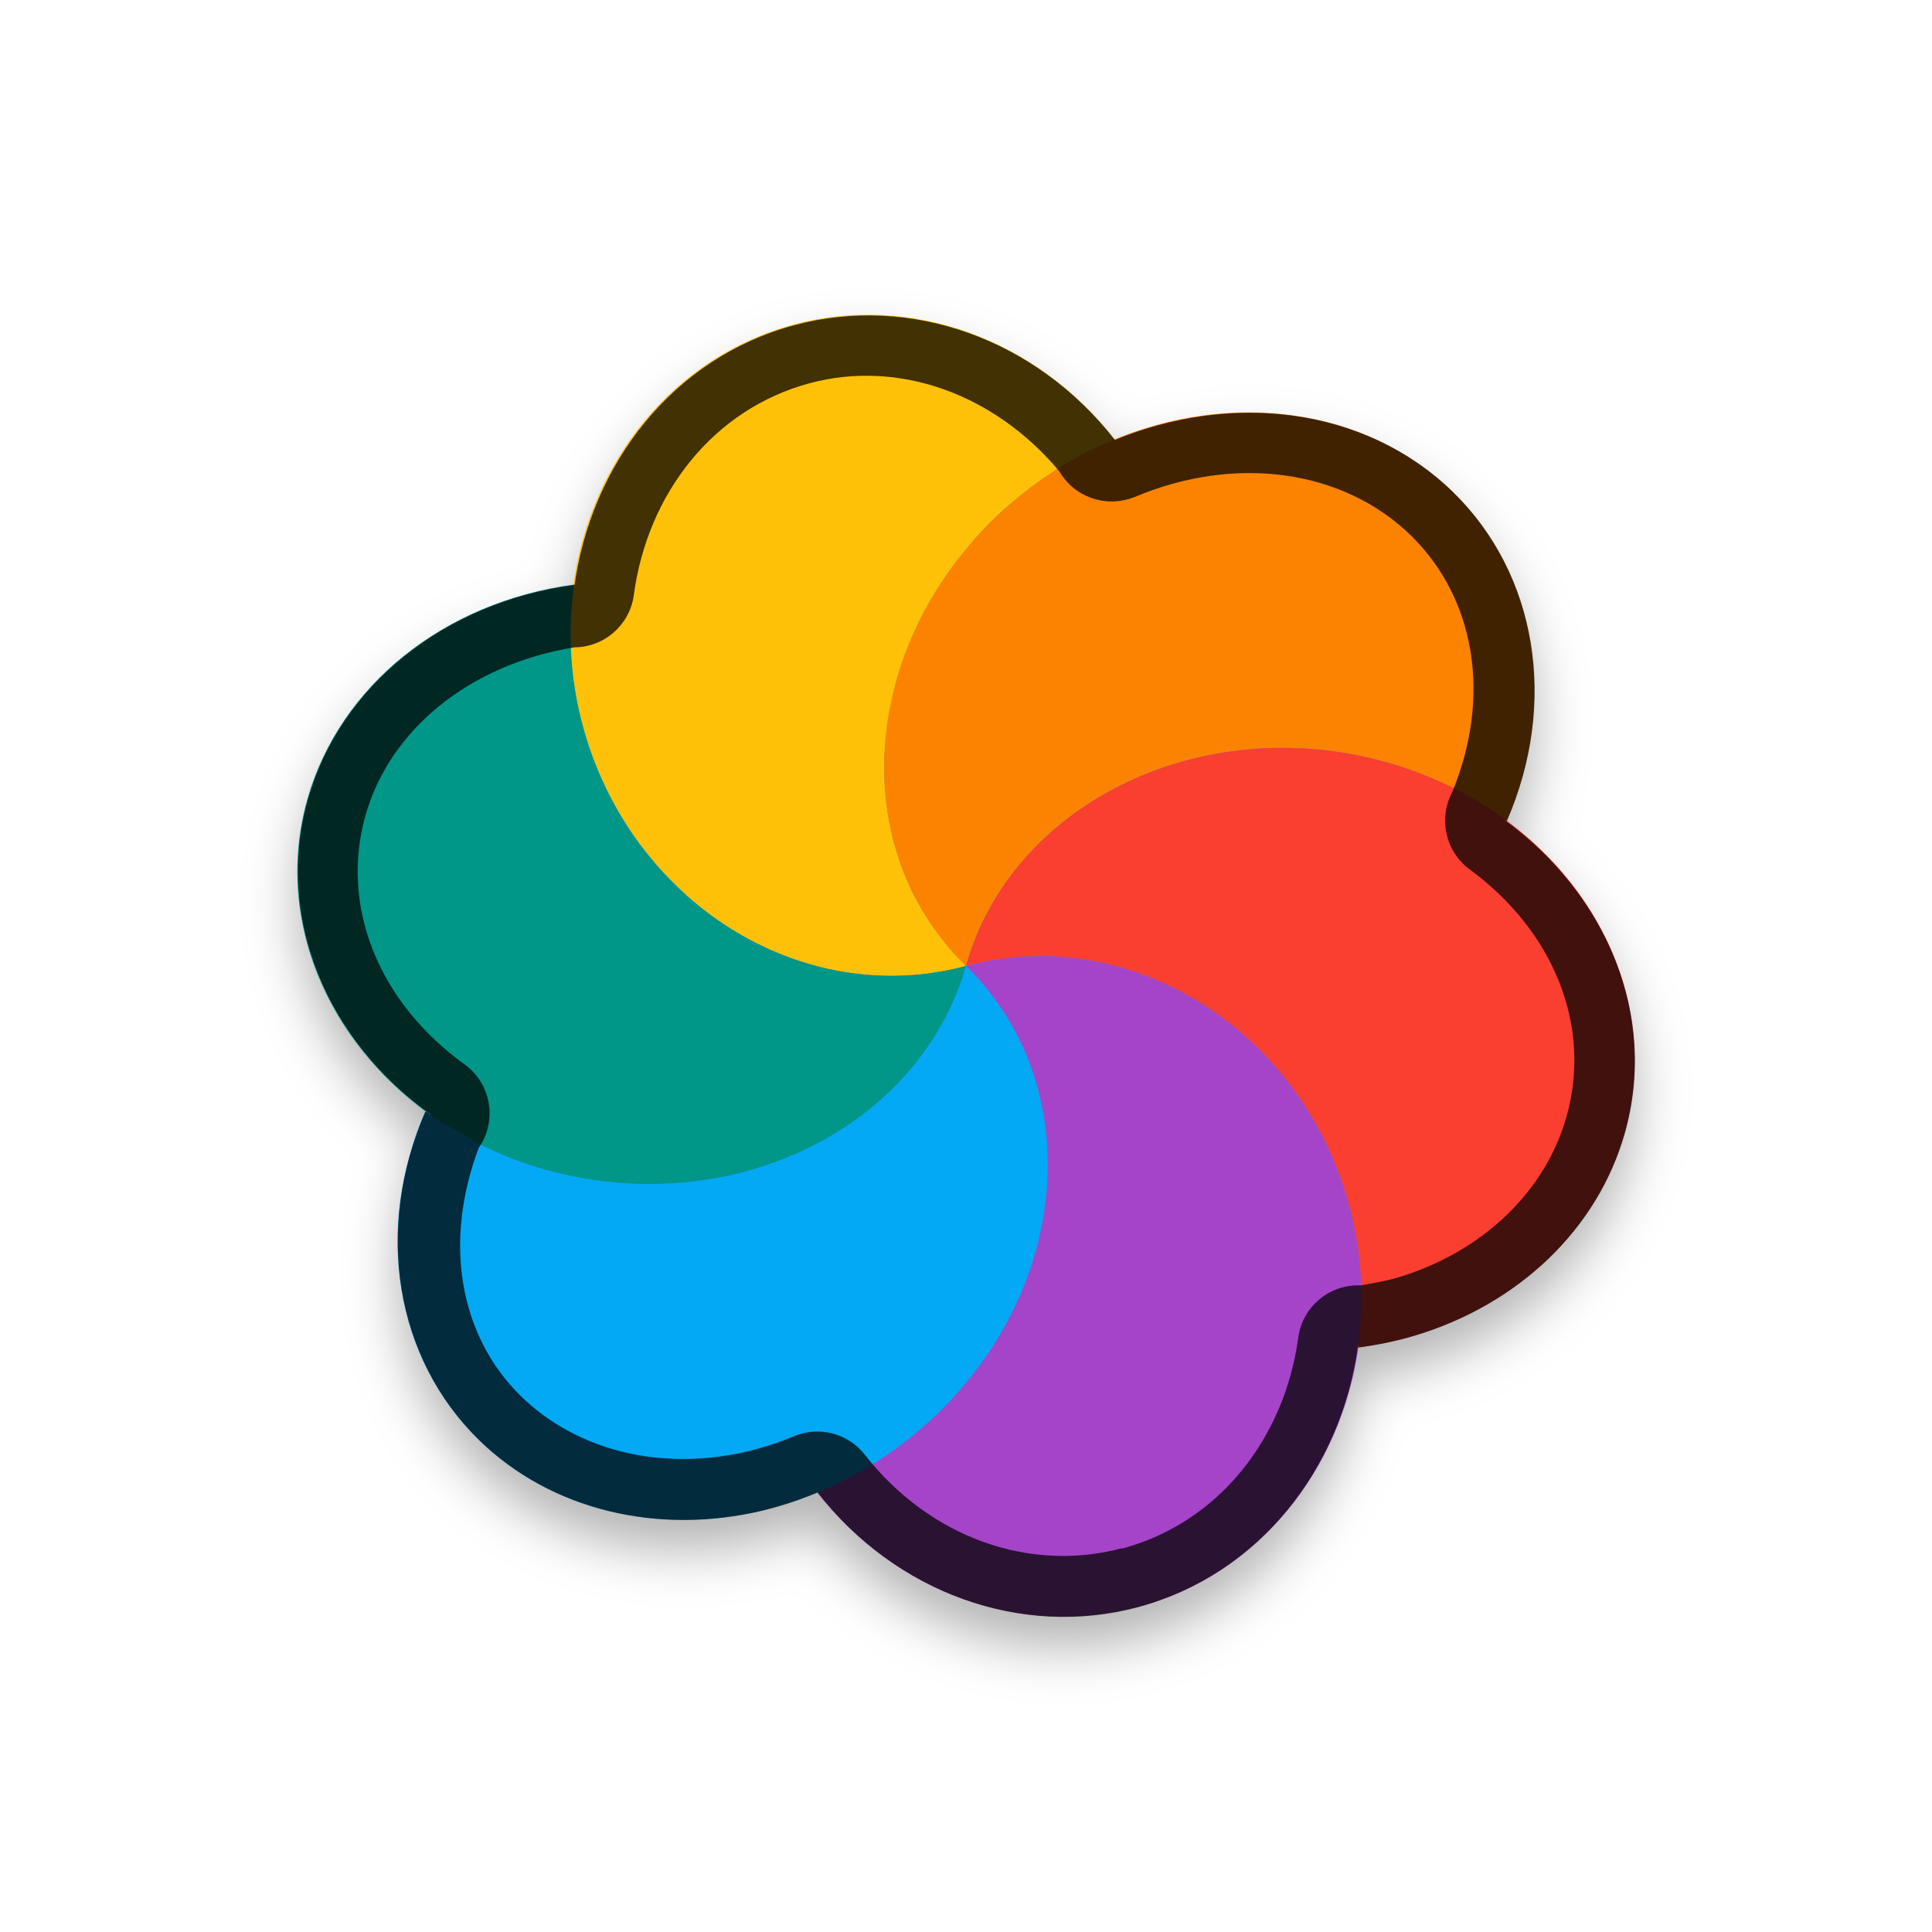
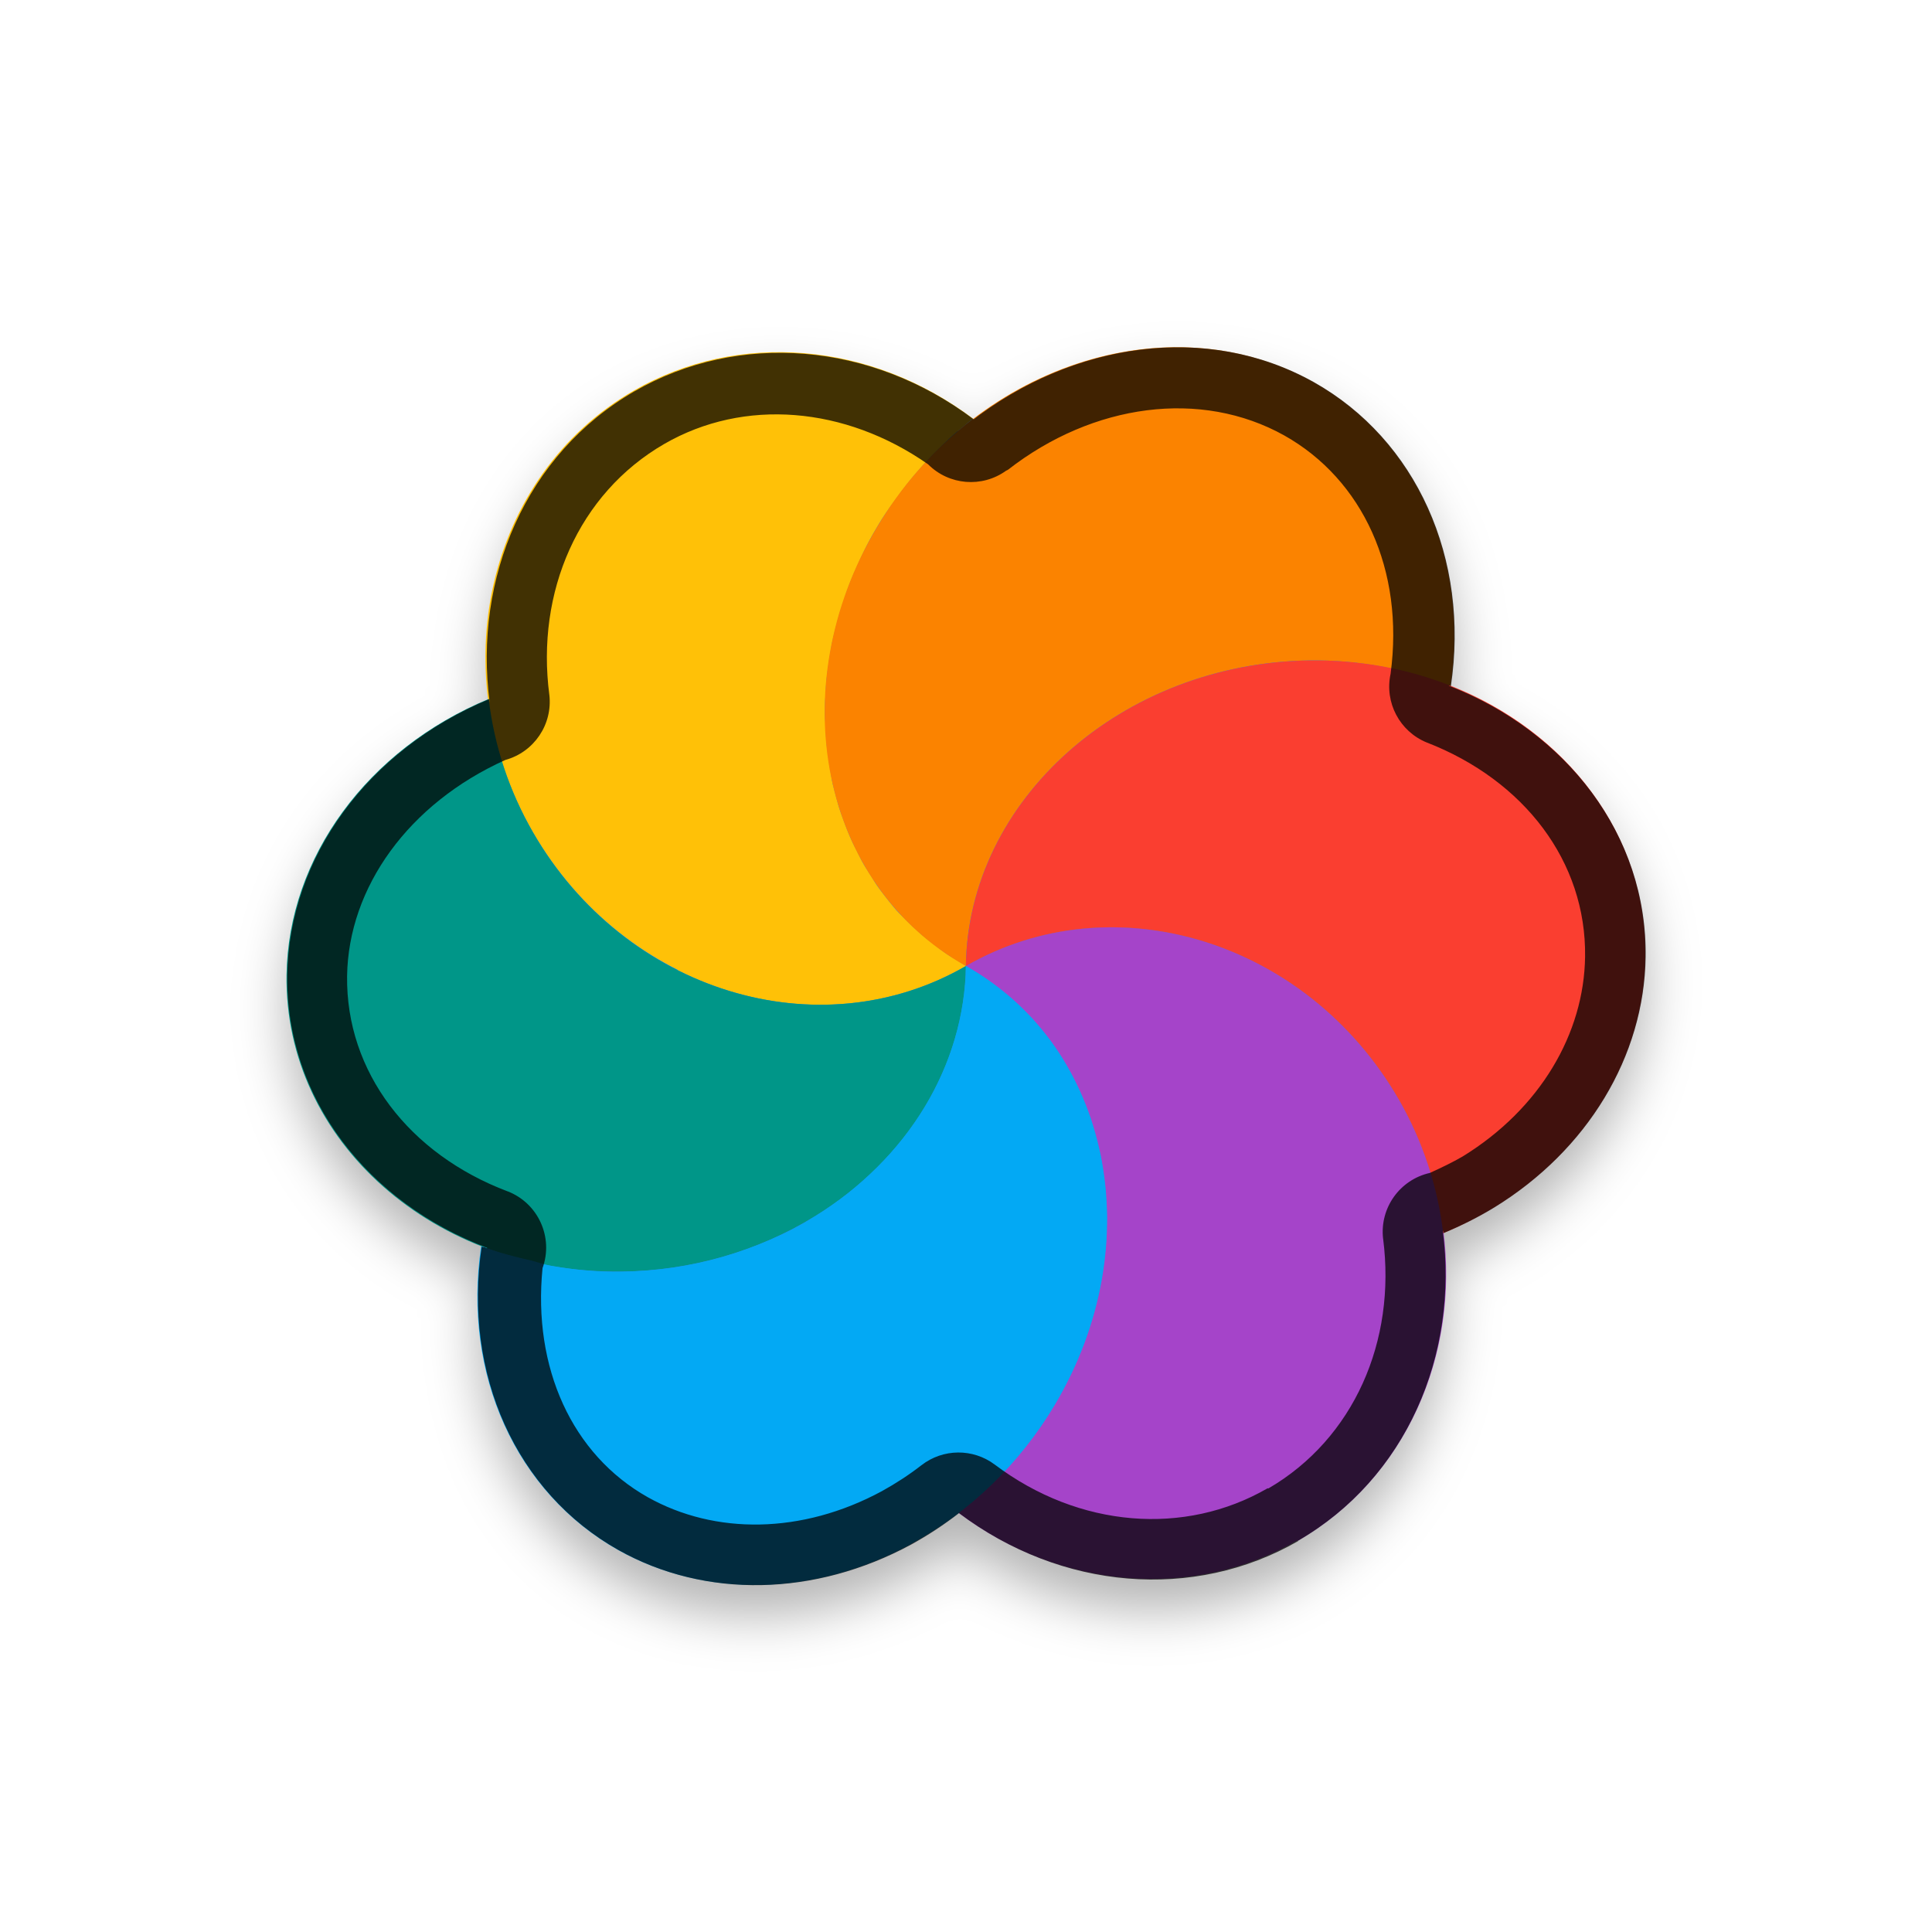
<svg xmlns="http://www.w3.org/2000/svg" id="svg5327" width="32" height="32" version="1.1">
  <defs id="defs5329">
-     <filter id="filter1535" style="color-interpolation-filters:sRGB" width="1.095" height="1.097" x="-.05" y="-.05">
-       <feGaussianBlur id="feGaussianBlur1537" stdDeviation=".437" />
+     <filter id="filter1462" style="color-interpolation-filters:sRGB" width="1.092" height="1.101" x="-.05" y="-.05">
+       <feGaussianBlur id="feGaussianBlur1464" stdDeviation=".43" />
    </filter>
  </defs>
  <g id="layer1" transform="translate(0,-1020.362)">
-     <path id="path874" style="opacity:0.3;fill:#000000;stroke-width:0.55;filter:url(#filter1535)" d="m 18.845,1047.483 c 2.004,-0.537 3.374,-2.289 3.65,-4.345 0.008,0.022 -0.002,0.032 1.89e-4,0.043 0.314,-0.042 0.623,-0.104 0.923,-0.192 1.738,-0.517 3.046,-1.775 3.494,-3.358 0.551,-1.948 -0.303,-3.951 -1.986,-5.184 0.021,0 0.02,0.016 0.03,0.018 0.853,-1.961 0.505,-4.092 -0.889,-5.454 -1.456,-1.417 -3.69,-1.671 -5.656,-0.84 0.024,0 0.039,-0.01 0.059,-0.023 -1.307,-1.674 -3.381,-2.418 -5.308,-1.904 -2.008,0.538 -3.38,2.298 -3.651,4.359 0.004,-0.023 -9.32e-4,-0.039 0.01,-0.057 -2.159,0.288 -3.885,1.674 -4.417,3.55 -0.556,1.966 0.316,3.993 2.03,5.223 0.001,0 -0.02,0 -0.02,-0.01 -0.015,-0.021 -0.044,-0.025 -0.066,-0.038 a 4.978,5.634 51.279 0 0 0.893,5.445 4.978,5.634 51.279 0 0 4.703,1.162 4.978,5.634 51.279 0 0 0.899,-0.298 c 1.308,1.676 3.38,2.418 5.307,1.904 z" />
-     <ellipse id="ellipse3" style="fill:#278df2;stroke-width:0.55" cx="252.776" cy="-1005.19" rx="9.071" ry="8.795" transform="rotate(165)" />
-     <path id="ellipse10" style="fill:#ffc107;stroke-width:0.55" d="m 15.999,1036.362 c -0.097,-0.097 -0.195,-0.195 -0.279,-0.305 -0.059,-0.073 -0.116,-0.145 -0.171,-0.221 -0.045,-0.057 -0.089,-0.117 -0.131,-0.178 -0.044,-0.075 -0.097,-0.148 -0.141,-0.225 -0.04,-0.069 -0.079,-0.137 -0.119,-0.205 -0.042,-0.074 -0.075,-0.153 -0.11,-0.231 -0.034,-0.08 -0.068,-0.157 -0.099,-0.237 -0.031,-0.075 -0.053,-0.153 -0.076,-0.232 -0.021,-0.075 -0.051,-0.152 -0.072,-0.23 -0.024,-0.091 -0.04,-0.187 -0.059,-0.28 -0.02,-0.073 -0.03,-0.15 -0.043,-0.226 -0.012,-0.085 -0.022,-0.167 -0.028,-0.25 -0.01,-0.093 -0.017,-0.185 -0.022,-0.279 -4.96e-4,-0.078 2.79e-4,-0.158 -2.8e-4,-0.237 -5e-5,-0.087 -2.03e-4,-0.172 0.01,-0.259 0.011,-0.108 0.018,-0.214 0.033,-0.32 0.01,-0.065 0.015,-0.131 0.025,-0.196 0.019,-0.106 0.039,-0.211 0.063,-0.317 0.018,-0.069 0.028,-0.143 0.047,-0.213 0.027,-0.096 0.052,-0.193 0.087,-0.287 0.023,-0.083 0.054,-0.163 0.082,-0.245 0.032,-0.079 0.064,-0.16 0.099,-0.24 0.036,-0.085 0.074,-0.172 0.114,-0.257 0.041,-0.091 0.089,-0.178 0.137,-0.265 0.04,-0.07 0.081,-0.139 0.12,-0.208 0.058,-0.1 0.124,-0.195 0.189,-0.291 0.033,-0.057 0.073,-0.108 0.11,-0.163 0.062,-0.085 0.127,-0.169 0.194,-0.25 0.059,-0.073 0.119,-0.146 0.181,-0.218 0.101,-0.118 0.207,-0.229 0.319,-0.337 0.118,-0.119 0.246,-0.227 0.377,-0.331 0.053,-0.04 0.104,-0.084 0.156,-0.126 0.099,-0.078 0.199,-0.152 0.302,-0.224 0.046,-0.027 0.088,-0.061 0.132,-0.089 0.111,-0.076 0.227,-0.145 0.344,-0.211 0.04,-0.024 0.08,-0.046 0.12,-0.068 0.136,-0.078 0.279,-0.144 0.422,-0.207 0.048,-0.029 0.099,-0.043 0.148,-0.065 -1.307,-1.674 -3.381,-2.417 -5.309,-1.903 -2.721,0.73 -4.291,3.698 -3.505,6.63 0.786,2.932 3.629,4.718 6.351,3.989 z m 0,0 c 6.9e-4,-10e-5 0,0 0,0 z" />
-     <path id="path9" style="fill:#a544c9;stroke-width:0.55" d="m 18.844,1046.981 c 2.723,-0.73 4.294,-3.697 3.508,-6.631 -0.786,-2.933 -3.631,-4.719 -6.353,-3.988 0.097,0.098 0.195,0.196 0.28,0.304 0.061,0.074 0.12,0.152 0.177,0.231 0.04,0.054 0.081,0.105 0.12,0.16 0.057,0.078 0.104,0.161 0.152,0.244 0.037,0.064 0.073,0.128 0.111,0.192 0.042,0.091 0.086,0.18 0.127,0.271 0.022,0.057 0.048,0.112 0.072,0.168 0.043,0.117 0.085,0.237 0.12,0.359 0.008,0.033 0.018,0.068 0.027,0.102 0.034,0.131 0.06,0.264 0.086,0.398 0.008,0.034 0.018,0.067 0.017,0.102 0.02,0.122 0.034,0.246 0.043,0.371 0.015,0.053 0.009,0.107 0.013,0.16 -6.55e-4,0.112 -3.18e-4,0.223 6.31e-4,0.335 1.51e-4,0.064 4.86e-4,0.129 -7.5e-5,0.194 -0.009,0.103 -0.018,0.207 -0.033,0.311 -0.011,0.077 -0.018,0.152 -0.029,0.227 -0.015,0.093 -0.036,0.184 -0.056,0.276 -0.011,0.079 -0.031,0.156 -0.05,0.233 -0.033,0.119 -0.074,0.236 -0.11,0.355 -0.013,0.048 -0.035,0.093 -0.049,0.14 -0.047,0.13 -0.101,0.257 -0.158,0.384 -0.011,0.042 -0.034,0.079 -0.051,0.118 -0.059,0.125 -0.125,0.248 -0.194,0.369 -0.022,0.038 -0.043,0.074 -0.064,0.11 -0.076,0.131 -0.16,0.258 -0.248,0.383 -0.017,0.028 -0.031,0.053 -0.054,0.074 -0.083,0.114 -0.17,0.225 -0.26,0.334 -0.027,0.047 -0.069,0.082 -0.104,0.122 -0.111,0.13 -0.228,0.255 -0.35,0.375 -0.235,0.22 -0.482,0.427 -0.746,0.612 -0.037,0.038 -0.085,0.065 -0.128,0.096 -0.357,0.24 -0.737,0.441 -1.131,0.602 1.307,1.673 3.381,2.417 5.308,1.903 z" />
-     <path id="path14" style="fill:#ffc107;stroke-width:0.55" d="m 15.999,1036.362 c 6.219,-10.772 3.109,-5.386 0,0 z m -1.88e-4,-4e-4 c -1.325,-1.485 -3.011,-1.831 -4.634,-1.174 1.257,1.124 2.968,1.621 4.634,1.174 z" />
-     <path id="path11" style="fill:#009688;stroke-width:0.55" d="m 12.506,1039.72 c 1.739,-0.518 3.046,-1.774 3.494,-3.358 -2.722,0.73 -5.566,-1.056 -6.351,-3.989 -0.204,-0.762 -0.25,-1.557 -0.139,-2.329 -2.159,0.288 -3.885,1.675 -4.418,3.55 -0.749,2.651 1.086,5.419 4.099,6.183 1.099,0.279 2.255,0.259 3.316,-0.057 z m -2.997,-9.676 z m 6.491,6.318 z" />
-     <path id="ellipse980" style="fill:#03a9f4;stroke-width:0.55" d="m 12.64,1045.374 a 4.978,5.634 51.279 0 0 2.9,-1.61 4.978,5.634 51.279 0 0 0.459,-7.402 c -0.053,0.199 -0.125,0.39 -0.207,0.577 -0.082,0.188 -0.178,0.369 -0.284,0.544 -0.319,0.522 -0.743,0.984 -1.25,1.363 -0.338,0.254 -0.717,0.47 -1.121,0.647 -0.203,0.086 -0.412,0.163 -0.63,0.228 -0.263,0.086 -0.535,0.143 -0.811,0.182 -0.55,0.083 -1.113,0.095 -1.672,0.03 -0.279,-0.034 -0.557,-0.084 -0.832,-0.154 -0.394,-0.095 -0.765,-0.237 -1.115,-0.4 -0.103,-0.048 -0.191,-0.11 -0.288,-0.166 -0.236,-0.124 -0.47,-0.253 -0.681,-0.404 -0.015,-0.021 -0.044,-0.024 -0.065,-0.038 a 4.978,5.634 51.279 0 0 0.893,5.446 4.978,5.634 51.279 0 0 4.704,1.161 z" />
-     <path id="ellipse14" style="fill:#fb8300;stroke-width:0.55" d="m 15.999,1036.362 c 6.9e-4,-10e-5 0,0 0,0 z m 0,0 c 0.748,-2.65 3.796,-4.18 6.809,-3.416 0.783,0.199 1.513,0.548 2.143,1.017 0.853,-1.961 0.505,-4.091 -0.889,-5.452 -1.974,-1.92 -5.378,-1.719 -7.604,0.449 -2.226,2.168 -2.431,5.481 -0.459,7.402 z" />
-     <path id="ellipse18" style="fill:#fa3e30;stroke-width:0.55" d="m 23.414,1042.487 c 1.738,-0.517 3.045,-1.773 3.493,-3.357 0.75,-2.651 -1.086,-5.42 -4.099,-6.184 -3.012,-0.764 -6.061,0.765 -6.809,3.416 2.723,-0.73 5.567,1.055 6.353,3.988 0.204,0.763 0.25,1.559 0.139,2.331 0.314,-0.042 0.623,-0.106 0.923,-0.195 z m -7.415,-6.125 c 6.9e-4,-10e-5 0,0 0,0 z" />
-     <path id="ellipse857" style="opacity:0.75;fill:#010101;fill-opacity:1;stroke-width:0.55" d="m 18.845,1046.982 c 2.004,-0.537 3.375,-2.289 3.65,-4.345 0.008,0.022 -0.002,0.031 5.1e-4,0.045 0.314,-0.042 0.623,-0.104 0.923,-0.193 1.738,-0.518 3.046,-1.775 3.494,-3.358 0.551,-1.948 -0.303,-3.951 -1.986,-5.184 0.02,-0 0.02,0.016 0.03,0.019 0.853,-1.961 0.505,-4.092 -0.889,-5.454 -1.456,-1.417 -3.69,-1.671 -5.656,-0.84 0.021,-0.01 0.04,-0.011 0.057,-0.021 -1.307,-1.674 -3.381,-2.418 -5.308,-1.904 -2.008,0.538 -3.38,2.297 -3.651,4.359 0.004,-0.023 -9.175e-4,-0.039 0.01,-0.057 -2.16,0.288 -3.885,1.674 -4.418,3.549 -0.556,1.966 0.316,3.993 2.03,5.223 6.382e-4,2e-4 -0.019,0.01 -0.02,-0.01 -0.015,-0.021 -0.044,-0.025 -0.065,-0.038 a 4.978,5.634 51.279 0 0 0.893,5.445 4.978,5.634 51.279 0 0 4.703,1.162 4.978,5.634 51.279 0 0 0.899,-0.298 c 1.307,1.672 3.379,2.414 5.306,1.901 z m -0.247,-0.967 -0.021,-0.01 a 1,1 0 0 0 0.007,0 c -1.522,0.408 -3.181,-0.168 -4.261,-1.55 a 1,1 0 0 0 -1.175,-0.304 c -0.244,0.103 -0.494,0.183 -0.745,0.246 0,0 3e-4,10e-5 3e-4,10e-5 -1.466,0.349 -2.858,-0.018 -3.771,-0.906 -1.03,-1.007 -1.289,-2.564 -0.703,-4.117 a 1,1 0 0 0 -0.227,-1.377 c 0,0 2.84e-4,0 2.84e-4,0 -1.419,-1.02 -2.079,-2.606 -1.648,-4.134 0.402,-1.414 1.721,-2.497 3.459,-2.779 a 1,1 0 0 0 0.983,-0.854 c 0,0 -2.83e-4,-10e-5 -2.83e-4,-10e-5 0.224,-1.7 1.325,-3.094 2.915,-3.521 1.472,-0.394 3.053,0.172 4.133,1.457 a 1,1 0 0 0 1.221,0.437 l 0.032,-0.01 c 1.648,-0.697 3.437,-0.466 4.57,0.636 1.064,1.04 1.347,2.666 0.679,4.269 a 1,1 0 0 0 0.286,1.256 c 0,0 -3.25e-4,-8e-4 -3.25e-4,-8e-4 1.396,1.023 2.042,2.59 1.614,4.105 -0.346,1.226 -1.371,2.24 -2.815,2.671 -0.189,0.051 -0.392,0.089 -0.596,0.123 a 1,1 0 0 0 -1.03,0.85 l 4.22e-4,6e-4 c -0.227,1.692 -1.325,3.075 -2.907,3.505 z" />
+     <path id="path874" style="opacity:0.3;fill:#000000;stroke-width:0.55;filter:url(#filter1462)" d="m 21.496,1046.386 c 1.797,-1.037 2.667,-3.085 2.401,-5.142 0.014,0.019 0.006,0.031 0.011,0.042 0.293,-0.122 0.575,-0.262 0.842,-0.425 1.545,-0.95 2.483,-2.503 2.506,-4.148 0.028,-2.024 -1.316,-3.738 -3.26,-4.494 0.019,-0.01 0.023,0.01 0.033,0.01 0.316,-2.115 -0.571,-4.083 -2.27,-5.038 -1.773,-0.992 -3.997,-0.659 -5.681,0.652 0.022,-0.01 0.035,-0.02 0.051,-0.037 -1.696,-1.278 -3.891,-1.46 -5.62,-0.465 -1.8,1.04 -2.67,3.094 -2.398,5.155 -0.002,-0.023 -0.011,-0.037 -0.005,-0.058 -2.011,0.837 -3.319,2.623 -3.348,4.572 -0.028,2.043 1.339,3.775 3.313,4.519 0.002,10e-4 -0.018,0.01 -0.021,0 -0.02,-0.016 -0.049,-0.013 -0.073,-0.02 a 4.978,5.634 36.279 0 0 2.271,5.028 4.978,5.634 36.279 0 0 4.844,-0.095 4.978,5.634 36.279 0 0 0.791,-0.52 c 1.697,1.28 3.89,1.461 5.619,0.466 z" />
+     <ellipse id="ellipse3" style="fill:#278df2;stroke-width:0.55" cx="504.326" cy="-905.515" rx="9.071" ry="8.795" transform="rotate(150)" />
+     <path id="ellipse10" style="fill:#ffc107;stroke-width:0.55" d="m 15.998,1036.363 c -0.119,-0.069 -0.239,-0.138 -0.349,-0.222 -0.076,-0.055 -0.15,-0.111 -0.223,-0.169 -0.058,-0.044 -0.116,-0.09 -0.172,-0.138 -0.062,-0.061 -0.132,-0.118 -0.195,-0.181 -0.057,-0.056 -0.111,-0.112 -0.168,-0.167 -0.06,-0.061 -0.112,-0.129 -0.166,-0.195 -0.053,-0.068 -0.106,-0.134 -0.157,-0.204 -0.05,-0.064 -0.091,-0.134 -0.133,-0.204 -0.04,-0.067 -0.088,-0.134 -0.129,-0.204 -0.047,-0.082 -0.087,-0.17 -0.13,-0.256 -0.038,-0.065 -0.068,-0.137 -0.1,-0.207 -0.033,-0.079 -0.064,-0.155 -0.092,-0.235 -0.034,-0.087 -0.064,-0.175 -0.093,-0.264 -0.021,-0.075 -0.041,-0.152 -0.062,-0.229 -0.023,-0.084 -0.045,-0.166 -0.057,-0.253 -0.017,-0.107 -0.038,-0.211 -0.051,-0.318 -0.007,-0.065 -0.02,-0.13 -0.027,-0.196 -0.009,-0.107 -0.017,-0.214 -0.021,-0.322 -4e-5,-0.071 -0.01,-0.145 -0.01,-0.218 0.001,-0.1 4.26e-4,-0.2 0.01,-0.299 3.19e-4,-0.086 0.01,-0.171 0.016,-0.258 0.01,-0.085 0.02,-0.171 0.034,-0.258 0.013,-0.092 0.027,-0.185 0.044,-0.277 0.016,-0.098 0.04,-0.195 0.064,-0.291 0.021,-0.078 0.042,-0.155 0.062,-0.233 0.03,-0.111 0.069,-0.22 0.107,-0.33 0.017,-0.064 0.043,-0.124 0.064,-0.186 0.038,-0.098 0.079,-0.196 0.123,-0.292 0.038,-0.086 0.077,-0.172 0.119,-0.258 0.067,-0.14 0.141,-0.275 0.221,-0.408 0.083,-0.145 0.179,-0.283 0.278,-0.418 0.041,-0.052 0.079,-0.108 0.118,-0.162 0.075,-0.101 0.152,-0.198 0.233,-0.294 0.038,-0.038 0.069,-0.082 0.105,-0.12 0.087,-0.102 0.182,-0.199 0.277,-0.292 0.033,-0.034 0.065,-0.065 0.098,-0.097 0.111,-0.111 0.232,-0.212 0.353,-0.31 0.039,-0.04 0.084,-0.067 0.127,-0.101 -1.695,-1.278 -3.891,-1.46 -5.62,-0.464 -2.44,1.409 -3.188,4.682 -1.67,7.311 1.518,2.629 4.726,3.618 7.167,2.209 z m 0,0 c 6.34e-4,-3e-4 0,0 0,0 z" />
+     <path id="path9" style="fill:#a544c9;stroke-width:0.55" d="m 21.495,1045.883 c 2.441,-1.409 3.191,-4.683 1.672,-7.313 -1.518,-2.63 -4.729,-3.618 -7.169,-2.208 0.119,0.069 0.239,0.139 0.349,0.221 0.078,0.056 0.156,0.116 0.231,0.177 0.053,0.042 0.106,0.081 0.157,0.124 0.075,0.061 0.142,0.128 0.21,0.196 0.052,0.052 0.103,0.104 0.157,0.156 0.064,0.077 0.13,0.151 0.193,0.229 0.036,0.049 0.075,0.096 0.112,0.143 0.072,0.102 0.144,0.207 0.209,0.316 0.017,0.03 0.035,0.061 0.053,0.091 0.067,0.117 0.127,0.24 0.186,0.362 0.017,0.031 0.034,0.06 0.043,0.094 0.051,0.113 0.096,0.229 0.138,0.347 0.028,0.047 0.036,0.101 0.053,0.151 0.028,0.108 0.057,0.215 0.087,0.323 0.017,0.062 0.034,0.125 0.05,0.187 0.018,0.102 0.036,0.205 0.049,0.309 0.01,0.077 0.022,0.151 0.03,0.227 0.01,0.094 0.013,0.187 0.017,0.281 0.01,0.079 0.011,0.159 0.012,0.238 -0.001,0.123 -0.01,0.247 -0.014,0.371 -4.26e-4,0.05 -0.01,0.099 -0.011,0.148 -0.012,0.138 -0.031,0.274 -0.053,0.411 2.5e-5,0.043 -0.013,0.085 -0.019,0.127 -0.024,0.136 -0.056,0.272 -0.092,0.407 -0.011,0.042 -0.023,0.083 -0.033,0.123 -0.04,0.146 -0.088,0.291 -0.14,0.434 -0.009,0.031 -0.016,0.059 -0.033,0.085 -0.051,0.131 -0.106,0.261 -0.165,0.39 -0.014,0.052 -0.045,0.097 -0.069,0.145 -0.074,0.154 -0.154,0.305 -0.241,0.453 -0.17,0.274 -0.355,0.537 -0.562,0.784 -0.026,0.046 -0.065,0.085 -0.099,0.126 -0.283,0.324 -0.597,0.617 -0.937,0.874 1.695,1.278 3.891,1.46 5.62,0.464 z" />
+     <path id="path14" style="fill:#ffc107;stroke-width:0.55" d="m 15.999,1036.363 c 3.219,-12.014 1.609,-6.007 0,0 z m -2.74e-4,-3e-4 c -1.664,-1.092 -3.382,-0.989 -4.78,0.065 1.505,0.761 3.286,0.798 4.78,-0.065 z" />
+     <path id="path11" style="fill:#009688;stroke-width:0.55" d="m 13.493,1040.51 c 1.545,-0.95 2.483,-2.502 2.505,-4.148 -2.44,1.409 -5.649,0.42 -7.167,-2.209 -0.395,-0.684 -0.644,-1.44 -0.737,-2.214 -2.011,0.837 -3.319,2.623 -3.348,4.572 -0.037,2.754 2.452,4.953 5.559,4.912 1.134,-0.015 2.245,-0.334 3.188,-0.914 z m -5.399,-8.57 z m 7.905,4.423 z" />
+     <path id="ellipse980" style="fill:#03a9f4;stroke-width:0.55" d="m 15.086,1045.937 a 4.978,5.634 36.279 0 0 2.385,-2.306 4.978,5.634 36.279 0 0 -1.473,-7.269 c 3.14e-4,0.206 -0.02,0.409 -0.051,0.611 -0.031,0.203 -0.076,0.403 -0.134,0.599 -0.173,0.587 -0.463,1.142 -0.855,1.64 -0.261,0.333 -0.571,0.64 -0.915,0.915 -0.174,0.136 -0.356,0.264 -0.549,0.383 -0.232,0.151 -0.48,0.277 -0.736,0.386 -0.509,0.222 -1.051,0.38 -1.608,0.462 -0.278,0.04 -0.56,0.063 -0.844,0.067 -0.406,0.01 -0.8,-0.031 -1.181,-0.098 -0.112,-0.02 -0.213,-0.057 -0.321,-0.086 -0.26,-0.059 -0.519,-0.123 -0.762,-0.214 -0.02,-0.016 -0.049,-0.012 -0.073,-0.02 a 4.978,5.634 36.279 0 0 2.272,5.029 4.978,5.634 36.279 0 0 4.844,-0.096 z" />
+     <path id="ellipse14" style="fill:#fb8300;stroke-width:0.55" d="m 15.998,1036.363 c 6.34e-4,-3e-4 0,0 0,0 z m 0,0 c 0.037,-2.753 2.585,-5.02 5.693,-5.062 0.808,-0.01 1.604,0.138 2.333,0.428 0.316,-2.115 -0.571,-4.082 -2.27,-5.037 -2.403,-1.344 -5.639,-0.268 -7.229,2.401 -1.589,2.67 -0.929,5.924 1.473,7.269 z" />
+     <path id="ellipse18" style="fill:#fa3e30;stroke-width:0.55" d="m 24.746,1040.36 c 1.545,-0.95 2.483,-2.501 2.505,-4.147 0.038,-2.755 -2.452,-4.954 -5.56,-4.912 -3.107,0.042 -5.656,2.308 -5.693,5.062 2.441,-1.409 5.651,-0.422 7.169,2.208 0.395,0.684 0.645,1.441 0.737,2.216 0.293,-0.122 0.574,-0.264 0.841,-0.427 z m -8.748,-3.998 c 6.34e-4,-3e-4 0,0 0,0 z" />
+     <path id="ellipse857" style="opacity:0.75;fill:#010101;fill-opacity:1;stroke-width:0.55" d="m 21.496,1045.884 c 1.797,-1.037 2.667,-3.085 2.401,-5.141 0.013,0.019 0.006,0.03 0.012,0.043 0.293,-0.122 0.575,-0.262 0.842,-0.425 1.545,-0.95 2.483,-2.503 2.506,-4.148 0.028,-2.024 -1.316,-3.738 -3.26,-4.494 0.018,-0.01 0.023,0.01 0.034,0.01 0.316,-2.115 -0.571,-4.083 -2.27,-5.038 -1.773,-0.992 -3.997,-0.659 -5.681,0.652 0.018,-0.012 0.036,-0.021 0.049,-0.035 -1.696,-1.278 -3.891,-1.46 -5.62,-0.465 -1.8,1.04 -2.67,3.094 -2.398,5.155 -0.002,-0.023 -0.011,-0.037 -0.005,-0.058 -2.011,0.837 -3.319,2.623 -3.348,4.572 -0.028,2.043 1.339,3.775 3.313,4.519 6.607e-4,0 -0.017,0.01 -0.02,0 -0.02,-0.016 -0.049,-0.013 -0.073,-0.02 a 4.978,5.634 36.279 0 0 2.271,5.028 4.978,5.634 36.279 0 0 4.844,-0.095 4.978,5.634 36.279 0 0 0.791,-0.52 c 1.695,1.277 3.889,1.458 5.617,0.463 z m -0.489,-0.87 -0.021,0 a 1,1 0 0 0 0.007,0 c -1.365,0.788 -3.116,0.661 -4.517,-0.394 a 1,1 0 0 0 -1.213,0.01 c -0.209,0.162 -0.429,0.305 -0.656,0.43 0,0 3.1e-4,0 3.1e-4,0 -1.326,0.717 -2.766,0.723 -3.877,0.101 -1.255,-0.706 -1.909,-2.143 -1.744,-3.795 a 1,1 0 0 0 -0.576,-1.271 c 0,0 5.619e-4,10e-4 5.619e-4,10e-4 -1.635,-0.618 -2.682,-1.98 -2.662,-3.567 0.022,-1.469 1.017,-2.857 2.622,-3.58 a 1,1 0 0 0 0.728,-1.079 c 0,0 -2.926e-4,-0 -2.926e-4,-0 -0.223,-1.7 0.479,-3.331 1.904,-4.155 1.32,-0.762 2.993,-0.624 4.369,0.337 a 1,1 0 0 0 1.293,0.106 l 0.029,-0.014 c 1.412,-1.1 3.199,-1.34 4.579,-0.569 1.297,0.729 1.991,2.226 1.76,3.947 a 1,1 0 0 0 0.601,1.139 c 0,0 -5.24e-4,-7e-4 -5.24e-4,-7e-4 1.613,0.627 2.642,1.974 2.621,3.547 -0.017,1.274 -0.744,2.519 -2.027,3.309 -0.169,0.098 -0.356,0.188 -0.544,0.273 a 1,1 0 0 0 -0.775,1.088 l 5.71e-4,5e-4 c 0.219,1.694 -0.484,3.313 -1.901,4.138 z" />
  </g>
</svg>
